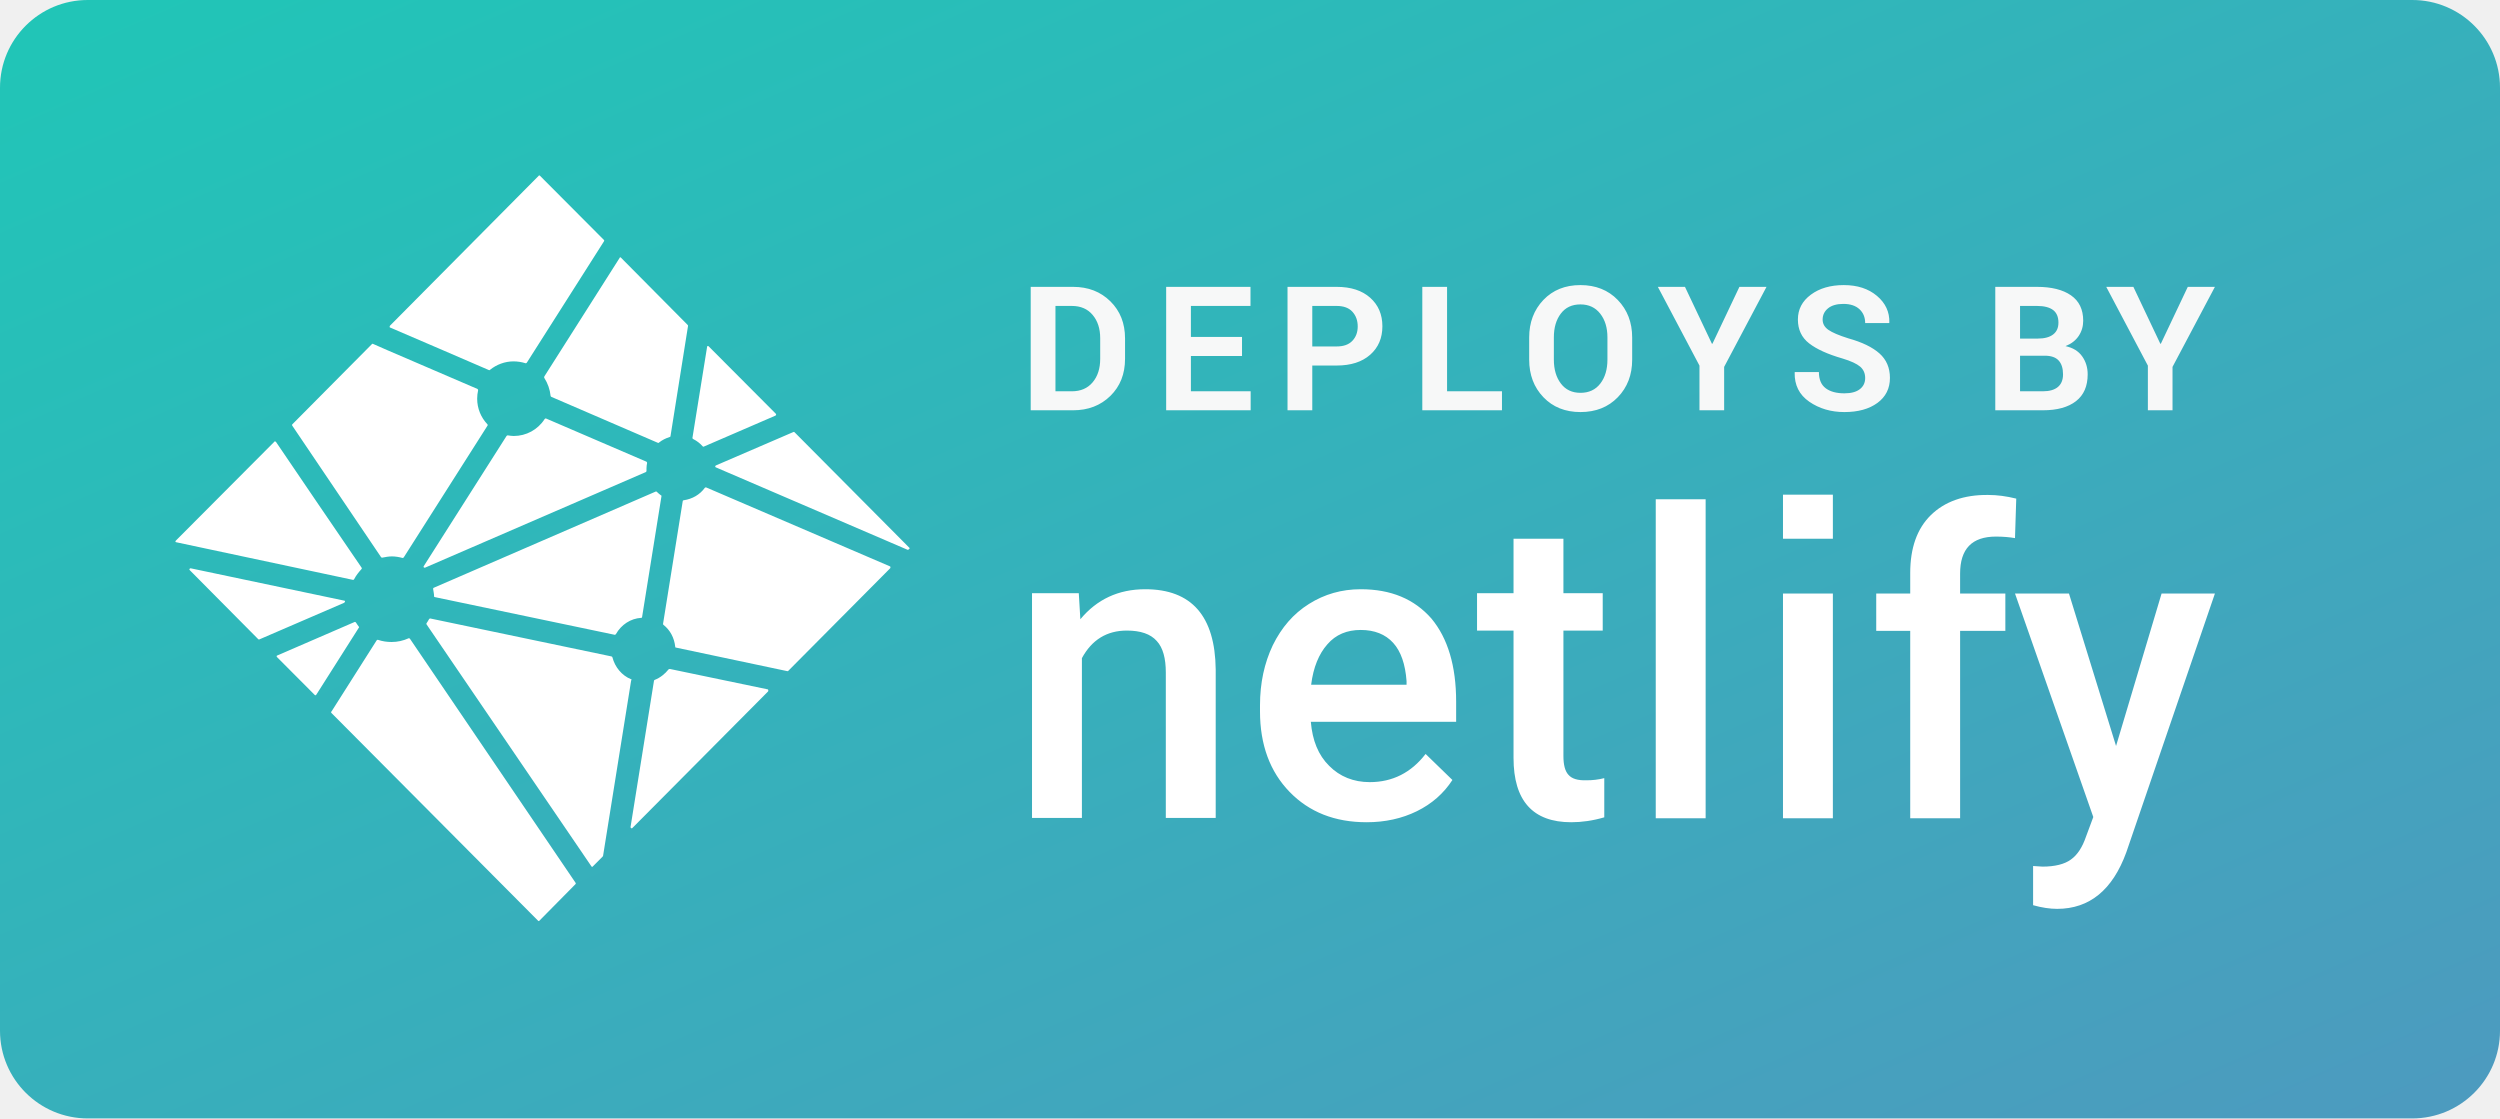
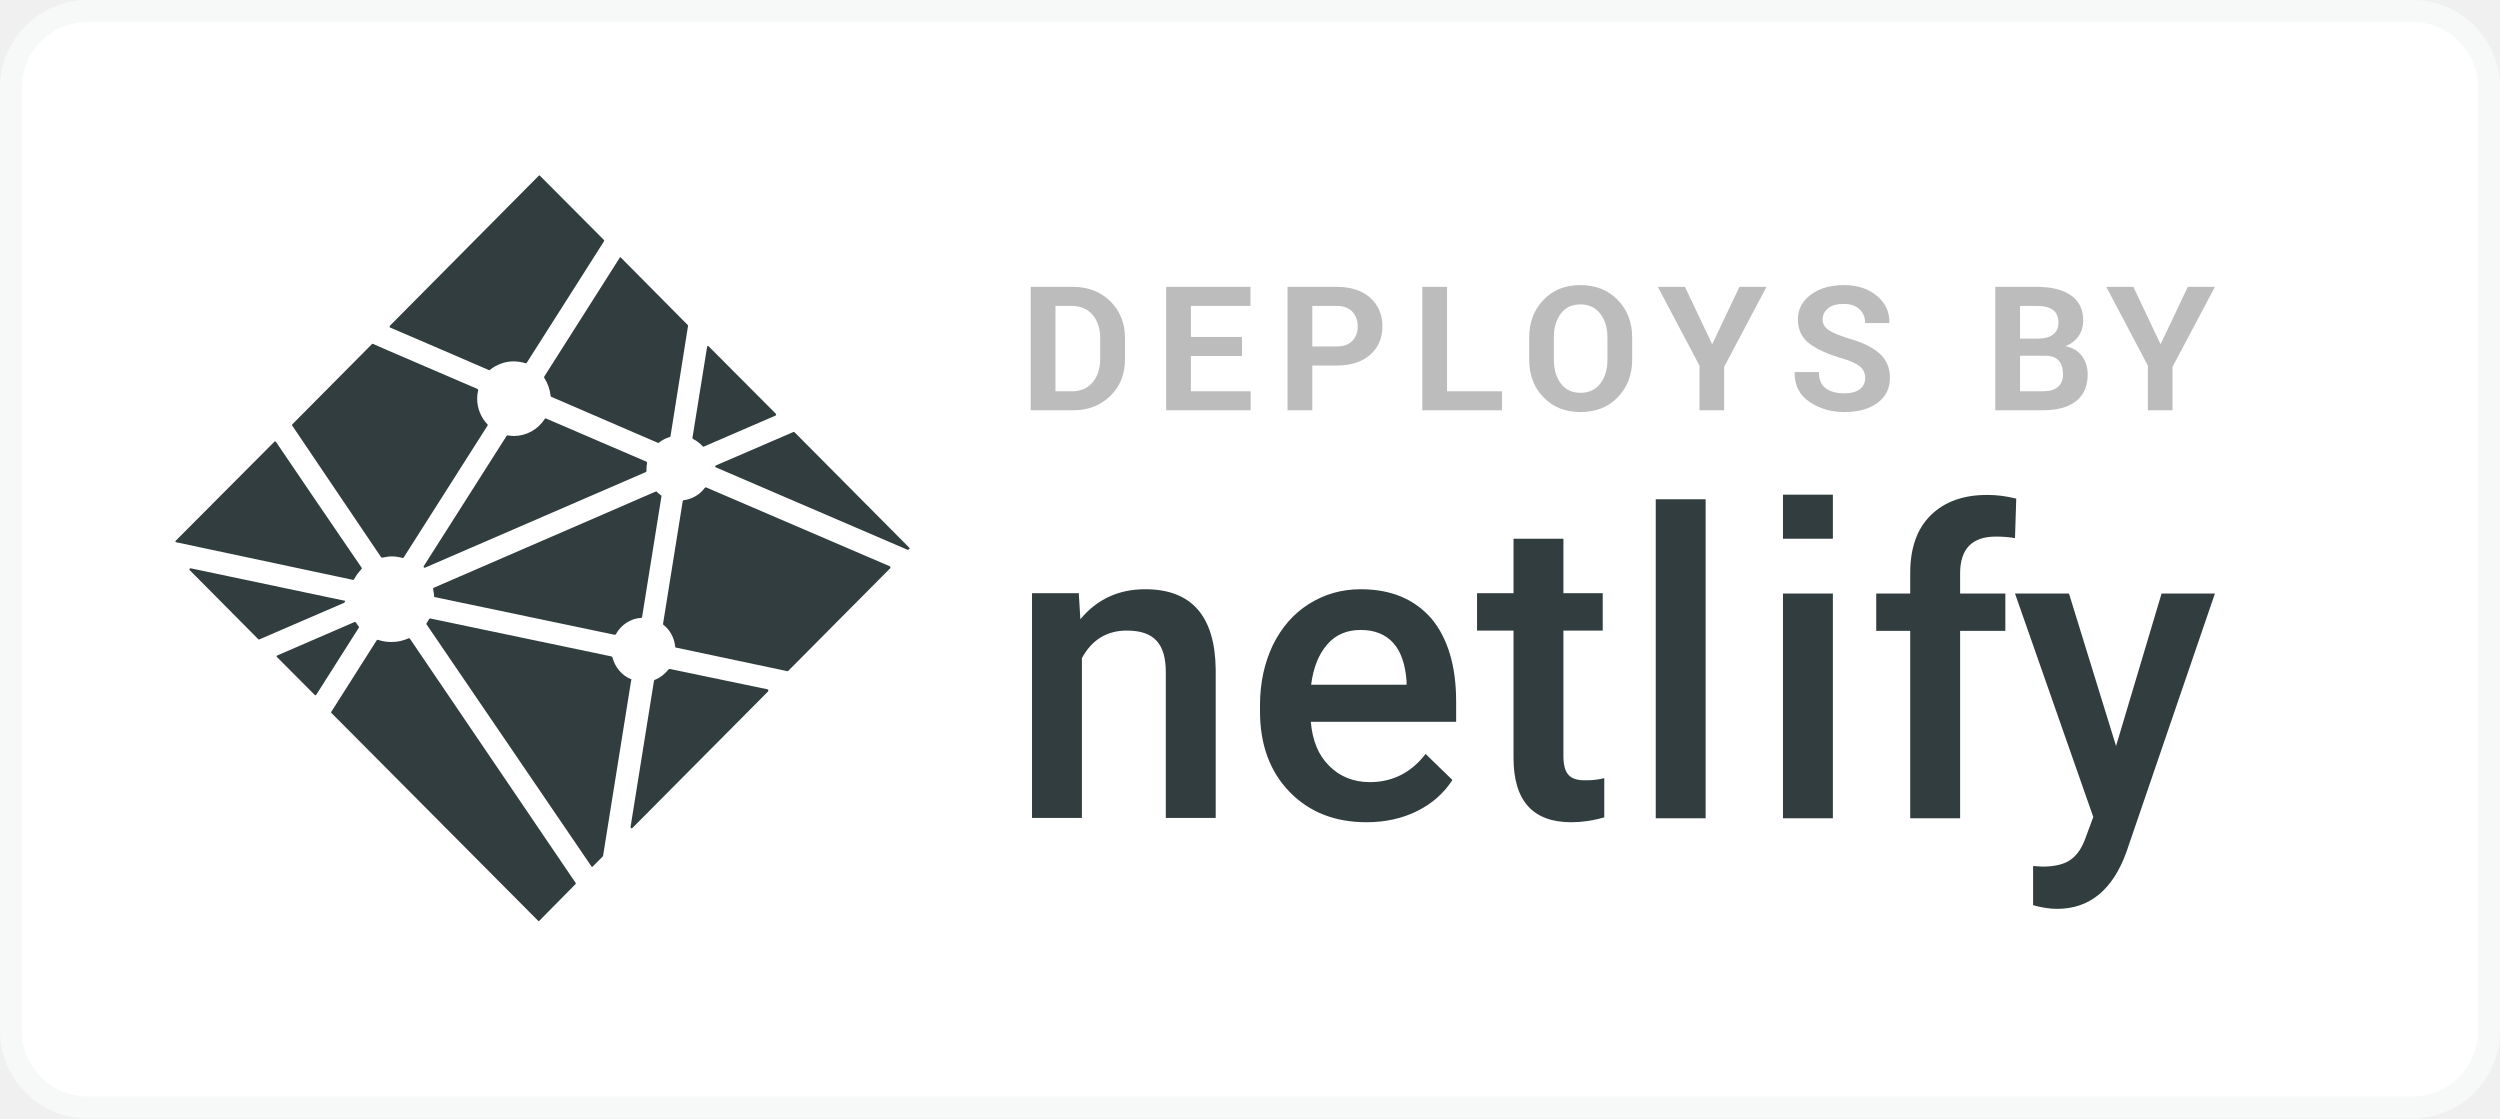
- <svg xmlns="http://www.w3.org/2000/svg" width="114px" height="51px" viewBox="0 0 114 51" version="1.1">
+ <svg xmlns="http://www.w3.org/2000/svg" xmlns:xlink="http://www.w3.org/1999/xlink" width="114px" height="51px" viewBox="0 0 114 51" version="1.1">
  <defs>
-     <linearGradient x1="0.758%" y1="0%" x2="100%" y2="100%" id="linearGradient-1">
-       <stop stop-color="#20C6B7" offset="0%" />
-       <stop stop-color="#4D9ABF" offset="100%" />
-     </linearGradient>
+     <rect id="path-1" x="0" y="0" width="114" height="51" rx="4" />
+     <mask id="mask-2" maskContentUnits="userSpaceOnUse" maskUnits="objectBoundingBox" x="0" y="0" width="114" height="51" fill="white">
+       <use xlink:href="#path-1" />
+     </mask>
  </defs>
  <g id="Page-1" stroke="none" stroke-width="1" fill="none" fill-rule="evenodd">
-     <g id="netlify-callout-vertical-color-bg">
-       <rect id="Background" fill="url(#linearGradient-1)" x="0" y="0" width="114" height="51" rx="4" />
-       <g id="Group" transform="translate(8, 8)" fill="#FFFFFF">
+     <g id="netlify-callout-vertical-light">
+       <use id="Background" stroke="#F7F8F8" mask="url(#mask-2)" stroke-width="2" fill="#FFFFFF" xlink:href="#path-1" />
+       <g id="Group" transform="translate(8, 8)" fill="#313D3E">
        <path d="M23.616,12.024 C23.787,12.11 23.93,12.225 24.043,12.353 C24.058,12.368 24.058,12.368 24.072,12.368 L24.086,12.368 L27.362,10.952 C27.377,10.938 27.391,10.923 27.391,10.909 C27.391,10.895 27.391,10.881 27.377,10.866 L24.314,7.792 C24.3,7.778 24.286,7.778 24.286,7.778 L24.271,7.778 C24.257,7.778 24.243,7.792 24.243,7.821 L23.573,11.981 C23.588,11.996 23.602,12.024 23.616,12.024 Z M16.822,9.236 C16.979,9.479 17.078,9.765 17.107,10.051 C17.107,10.066 17.121,10.08 17.135,10.094 L22.007,12.196 L22.021,12.196 C22.035,12.196 22.049,12.196 22.049,12.182 C22.192,12.067 22.363,11.981 22.548,11.924 C22.562,11.924 22.576,11.91 22.576,11.881 L23.374,6.863 C23.374,6.849 23.374,6.834 23.36,6.82 L20.312,3.746 C20.297,3.732 20.297,3.732 20.283,3.732 C20.269,3.732 20.255,3.746 20.255,3.76 L16.822,9.165 C16.808,9.193 16.808,9.222 16.822,9.236 Z M33.459,16.971 L28.231,11.71 C28.217,11.696 28.203,11.696 28.203,11.696 L28.188,11.696 L24.642,13.225 C24.627,13.24 24.613,13.254 24.613,13.268 C24.613,13.283 24.627,13.311 24.642,13.311 L33.387,17.071 L33.402,17.071 C33.416,17.071 33.43,17.071 33.43,17.057 L33.459,17.029 C33.487,17.029 33.487,16.986 33.459,16.971 Z M32.59,17.829 L24.2,14.226 L24.186,14.226 C24.172,14.226 24.157,14.226 24.143,14.241 C23.915,14.555 23.573,14.755 23.175,14.812 C23.16,14.812 23.132,14.827 23.132,14.855 L22.235,20.446 C22.235,20.46 22.235,20.474 22.249,20.489 C22.562,20.732 22.747,21.089 22.79,21.489 C22.79,21.518 22.804,21.532 22.833,21.532 L27.904,22.605 L27.918,22.605 C27.932,22.605 27.946,22.605 27.946,22.59 L32.59,17.915 C32.604,17.901 32.604,17.886 32.604,17.872 C32.604,17.858 32.604,17.844 32.59,17.829 Z M21.48,13.054 L16.893,11.081 L16.879,11.081 C16.865,11.081 16.85,11.095 16.836,11.109 C16.523,11.595 15.996,11.881 15.426,11.881 C15.341,11.881 15.255,11.867 15.155,11.853 L15.141,11.853 C15.127,11.853 15.113,11.867 15.098,11.881 L11.324,17.815 C11.31,17.829 11.31,17.858 11.324,17.872 C11.338,17.886 11.352,17.886 11.367,17.886 L11.381,17.886 L21.451,13.526 C21.465,13.511 21.48,13.497 21.48,13.483 L21.48,13.426 L21.48,13.354 C21.48,13.268 21.494,13.183 21.508,13.111 C21.508,13.082 21.494,13.068 21.48,13.054 Z M27.006,23.434 L22.548,22.505 L22.534,22.505 C22.519,22.505 22.505,22.519 22.491,22.519 C22.32,22.733 22.106,22.905 21.85,23.005 C21.836,23.005 21.821,23.034 21.821,23.048 L20.753,29.711 C20.753,29.739 20.767,29.754 20.782,29.768 L20.81,29.768 C20.824,29.768 20.839,29.768 20.839,29.754 L27.02,23.534 C27.035,23.52 27.035,23.505 27.035,23.491 C27.035,23.448 27.02,23.434 27.006,23.434 Z M20.782,22.976 C20.354,22.805 20.041,22.419 19.927,21.976 C19.927,21.961 19.913,21.947 19.884,21.933 L11.623,20.203 C11.623,20.203 11.623,20.203 11.609,20.203 C11.594,20.203 11.58,20.217 11.566,20.231 C11.523,20.303 11.495,20.36 11.452,20.417 C11.438,20.431 11.438,20.46 11.452,20.474 L18.973,31.512 C18.987,31.526 18.987,31.526 19.001,31.526 C19.015,31.526 19.03,31.526 19.03,31.512 L19.485,31.055 C19.485,31.04 19.5,31.04 19.5,31.026 L20.782,23.019 C20.81,23.019 20.81,22.991 20.782,22.976 Z M11.794,19.188 C11.794,19.216 11.808,19.23 11.837,19.23 L20.027,20.946 L20.041,20.946 C20.055,20.946 20.069,20.932 20.084,20.918 C20.326,20.489 20.753,20.203 21.237,20.174 C21.266,20.174 21.28,20.16 21.28,20.131 L22.163,14.627 C22.163,14.612 22.163,14.584 22.135,14.584 C22.078,14.541 22.021,14.498 21.95,14.426 C21.935,14.412 21.921,14.412 21.921,14.412 L21.907,14.412 L11.78,18.802 C11.751,18.816 11.751,18.83 11.751,18.859 C11.765,18.973 11.794,19.073 11.794,19.188 Z M8.361,20.574 C8.318,20.517 8.276,20.46 8.233,20.389 C8.219,20.374 8.204,20.36 8.19,20.36 L8.176,20.36 L4.643,21.89 C4.629,21.89 4.615,21.904 4.615,21.918 C4.615,21.933 4.615,21.947 4.629,21.961 L6.353,23.691 C6.367,23.706 6.381,23.706 6.381,23.706 C6.395,23.706 6.41,23.691 6.424,23.677 L8.375,20.603 C8.375,20.603 8.375,20.589 8.361,20.574 Z M10.697,21.132 C10.683,21.118 10.669,21.103 10.654,21.103 L10.64,21.103 C10.384,21.218 10.127,21.275 9.857,21.275 C9.643,21.275 9.444,21.246 9.23,21.175 L9.216,21.175 C9.201,21.175 9.187,21.189 9.173,21.204 L7.122,24.435 L7.108,24.449 C7.093,24.463 7.093,24.492 7.108,24.506 L16.537,33.986 C16.551,34 16.566,34 16.566,34 C16.58,34 16.594,34 16.594,33.986 L18.246,32.313 C18.261,32.299 18.261,32.27 18.246,32.256 L10.697,21.132 Z M9.372,17.4 C9.387,17.415 9.401,17.429 9.415,17.429 L9.429,17.429 C9.572,17.4 9.729,17.372 9.871,17.372 C10.028,17.372 10.199,17.4 10.355,17.443 L10.369,17.443 C10.384,17.443 10.398,17.429 10.412,17.415 L14.23,11.41 C14.244,11.395 14.244,11.367 14.23,11.352 C13.93,11.038 13.759,10.623 13.759,10.18 C13.759,10.051 13.774,9.923 13.802,9.794 C13.802,9.765 13.788,9.751 13.774,9.737 C13.289,9.522 9.002,7.692 9.002,7.678 L8.988,7.678 C8.974,7.678 8.959,7.678 8.959,7.692 L5.327,11.352 C5.313,11.367 5.313,11.395 5.327,11.41 L9.372,17.4 Z M9.785,6.934 C9.785,6.934 14.116,8.793 14.301,8.879 L14.315,8.879 C14.329,8.879 14.329,8.879 14.343,8.865 C14.643,8.622 15.027,8.479 15.412,8.479 C15.597,8.479 15.782,8.507 15.967,8.564 L15.982,8.564 C15.996,8.564 16.01,8.55 16.024,8.536 L19.542,3.003 C19.557,2.988 19.557,2.96 19.542,2.945 L16.622,0.014 C16.608,0 16.608,0 16.594,0 C16.58,0 16.566,0 16.566,0.014 L9.785,6.849 C9.771,6.863 9.771,6.877 9.771,6.892 C9.757,6.92 9.771,6.92 9.785,6.934 Z M8.105,18.444 C8.119,18.444 8.133,18.43 8.147,18.415 C8.233,18.244 8.361,18.087 8.489,17.944 C8.504,17.929 8.504,17.901 8.489,17.886 C8.447,17.829 4.586,12.167 4.586,12.153 C4.572,12.139 4.572,12.139 4.544,12.124 C4.53,12.124 4.515,12.124 4.515,12.139 L0.014,16.657 C0,16.671 0,16.685 0,16.7 C0,16.714 0.014,16.728 0.043,16.728 L8.105,18.444 C8.09,18.444 8.09,18.444 8.105,18.444 Z M7.734,19.431 C7.734,19.402 7.72,19.388 7.692,19.388 L0.698,17.915 C0.698,17.915 0.698,17.915 0.684,17.915 C0.669,17.915 0.655,17.929 0.641,17.944 C0.627,17.958 0.641,17.987 0.655,18.001 L3.775,21.146 C3.789,21.161 3.803,21.161 3.803,21.161 L3.817,21.161 L7.692,19.488 C7.72,19.459 7.734,19.445 7.734,19.431 Z" id="Combined-Shape-Copy" />
        <path d="M67.502,14.765 L69.777,14.765 L69.777,29.312 L67.502,29.312 L67.502,14.765 Z M44.222,18.869 C42.999,18.869 42.018,19.33 41.264,20.238 L41.193,19.051 L39.06,19.051 L39.06,29.298 L41.335,29.298 L41.335,22.011 C41.79,21.173 42.473,20.754 43.383,20.754 C44.009,20.754 44.464,20.908 44.748,21.229 C45.033,21.536 45.161,22.025 45.161,22.667 L45.161,29.298 L47.436,29.298 L47.436,22.527 C47.408,20.098 46.341,18.869 44.222,18.869 Z M54.049,18.869 C53.181,18.869 52.399,19.093 51.688,19.54 C50.977,19.986 50.437,20.615 50.039,21.424 C49.655,22.234 49.456,23.141 49.456,24.161 L49.456,24.44 C49.456,25.961 49.911,27.19 50.806,28.111 C51.702,29.033 52.869,29.494 54.319,29.494 C55.158,29.494 55.926,29.326 56.609,28.991 C57.291,28.656 57.832,28.181 58.23,27.567 L57.007,26.38 C56.353,27.232 55.499,27.665 54.461,27.665 C53.722,27.665 53.096,27.413 52.613,26.925 C52.115,26.436 51.845,25.766 51.774,24.914 L58.4,24.914 L58.4,23.993 C58.4,22.36 58.017,21.103 57.277,20.21 C56.495,19.316 55.428,18.869 54.049,18.869 Z M56.125,23.225 L51.788,23.225 C51.887,22.429 52.143,21.815 52.527,21.382 C52.911,20.936 53.423,20.726 54.049,20.726 C54.675,20.726 55.172,20.922 55.528,21.313 C55.883,21.703 56.082,22.29 56.139,23.058 L56.139,23.225 L56.125,23.225 Z M63.52,27.33 C63.364,27.162 63.292,26.869 63.292,26.478 L63.292,20.754 L65.084,20.754 L65.084,19.051 L63.292,19.051 L63.292,16.566 L61.017,16.566 L61.017,19.051 L59.353,19.051 L59.353,20.754 L61.017,20.754 L61.017,26.562 C61.017,28.516 61.899,29.494 63.648,29.494 C64.132,29.494 64.629,29.424 65.155,29.27 L65.155,27.483 C64.885,27.553 64.615,27.581 64.359,27.581 C63.947,27.595 63.676,27.511 63.52,27.33 Z M73.304,19.065 L75.579,19.065 L75.579,29.312 L73.304,29.312 L73.304,19.065 Z M88.492,26.017 L86.345,19.065 L83.884,19.065 L87.454,29.256 L87.127,30.136 C86.956,30.638 86.729,30.987 86.43,31.197 C86.146,31.406 85.705,31.518 85.136,31.518 L84.709,31.49 L84.709,33.277 C85.107,33.389 85.477,33.444 85.804,33.444 C87.283,33.444 88.336,32.579 88.961,30.862 L93,19.065 L90.568,19.065 L88.492,26.017 Z M80.045,15.491 C79.419,16.105 79.106,16.985 79.106,18.13 L79.106,19.065 L77.556,19.065 L77.556,20.768 L79.106,20.768 L79.106,29.312 L81.381,29.312 L81.381,20.768 L83.444,20.768 L83.444,19.065 L81.381,19.065 L81.381,18.157 C81.381,17.027 81.922,16.468 83.017,16.468 C83.344,16.468 83.643,16.496 83.884,16.538 L83.941,14.737 C83.486,14.625 83.074,14.57 82.661,14.57 C81.552,14.556 80.67,14.877 80.045,15.491 Z M75.579,14.556 L75.579,16.566 L73.304,16.566 L73.304,14.556 L75.579,14.556 Z" id="Combined-Shape" />
      </g>
-       <path d="M47,18.709 L47,13.081 L48.933,13.081 C49.621,13.081 50.187,13.301 50.633,13.74 C51.079,14.18 51.302,14.743 51.302,15.431 L51.302,16.363 C51.302,17.053 51.079,17.617 50.633,18.054 C50.187,18.49 49.621,18.709 48.933,18.709 L47,18.709 Z M48.129,13.951 L48.129,17.843 L48.875,17.843 C49.279,17.843 49.596,17.706 49.825,17.433 C50.055,17.16 50.169,16.803 50.169,16.363 L50.169,15.423 C50.169,14.988 50.055,14.634 49.825,14.361 C49.596,14.087 49.279,13.951 48.875,13.951 L48.129,13.951 Z M56.636,16.235 L54.305,16.235 L54.305,17.843 L57.03,17.843 L57.03,18.709 L53.177,18.709 L53.177,13.081 L57.022,13.081 L57.022,13.951 L54.305,13.951 L54.305,15.365 L56.636,15.365 L56.636,16.235 Z M59.84,16.668 L59.84,18.709 L58.711,18.709 L58.711,13.081 L60.953,13.081 C61.6,13.081 62.109,13.246 62.48,13.576 C62.851,13.906 63.037,14.34 63.037,14.878 C63.037,15.417 62.851,15.85 62.48,16.177 C62.109,16.504 61.6,16.668 60.953,16.668 L59.84,16.668 Z M59.84,15.798 L60.953,15.798 C61.268,15.798 61.506,15.713 61.668,15.541 C61.831,15.37 61.912,15.152 61.912,14.886 C61.912,14.616 61.831,14.392 61.67,14.216 C61.509,14.039 61.27,13.951 60.953,13.951 L59.84,13.951 L59.84,15.798 Z M65.986,17.843 L68.49,17.843 L68.49,18.709 L64.857,18.709 L64.857,13.081 L65.986,13.081 L65.986,17.843 Z M74.427,16.401 C74.427,17.092 74.209,17.663 73.772,18.114 C73.335,18.565 72.768,18.79 72.069,18.79 C71.376,18.79 70.813,18.565 70.38,18.114 C69.947,17.663 69.731,17.092 69.731,16.401 L69.731,15.389 C69.731,14.701 69.947,14.131 70.378,13.678 C70.81,13.226 71.372,13 72.066,13 C72.764,13 73.332,13.226 73.77,13.678 C74.208,14.131 74.427,14.701 74.427,15.389 L74.427,16.401 Z M73.299,15.381 C73.299,14.943 73.189,14.583 72.97,14.303 C72.751,14.022 72.449,13.881 72.066,13.881 C71.682,13.881 71.384,14.021 71.173,14.301 C70.961,14.58 70.856,14.94 70.856,15.381 L70.856,16.401 C70.856,16.847 70.963,17.21 71.177,17.491 C71.39,17.772 71.688,17.913 72.069,17.913 C72.456,17.913 72.757,17.772 72.974,17.491 C73.19,17.21 73.299,16.847 73.299,16.401 L73.299,15.381 Z M78.064,15.675 L78.087,15.675 L79.317,13.081 L80.553,13.081 L78.621,16.73 L78.621,18.709 L77.496,18.709 L77.496,16.672 L75.598,13.081 L76.835,13.081 L78.064,15.675 Z M85.052,17.24 C85.052,17.024 84.976,16.85 84.822,16.718 C84.669,16.587 84.401,16.463 84.017,16.347 C83.347,16.154 82.84,15.925 82.498,15.659 C82.155,15.394 81.984,15.03 81.984,14.569 C81.984,14.108 82.18,13.731 82.573,13.439 C82.966,13.146 83.468,13 84.078,13 C84.697,13 85.201,13.164 85.59,13.493 C85.979,13.821 86.167,14.227 86.154,14.708 L86.146,14.732 L85.052,14.732 C85.052,14.471 84.965,14.261 84.792,14.1 C84.618,13.939 84.373,13.858 84.059,13.858 C83.758,13.858 83.524,13.925 83.359,14.059 C83.195,14.193 83.112,14.364 83.112,14.573 C83.112,14.764 83.2,14.92 83.377,15.043 C83.553,15.165 83.858,15.295 84.291,15.431 C84.912,15.604 85.382,15.832 85.702,16.115 C86.021,16.399 86.181,16.771 86.181,17.232 C86.181,17.714 85.991,18.094 85.611,18.373 C85.231,18.651 84.729,18.79 84.105,18.79 C83.492,18.79 82.958,18.632 82.501,18.317 C82.045,18.001 81.824,17.558 81.837,16.989 L81.844,16.966 L82.942,16.966 C82.942,17.301 83.044,17.546 83.249,17.702 C83.454,17.858 83.74,17.936 84.105,17.936 C84.412,17.936 84.647,17.873 84.809,17.746 C84.971,17.62 85.052,17.451 85.052,17.24 Z M90.985,18.709 L90.985,13.081 L92.887,13.081 C93.549,13.081 94.066,13.21 94.437,13.468 C94.808,13.725 94.994,14.111 94.994,14.623 C94.994,14.884 94.925,15.116 94.787,15.321 C94.649,15.526 94.449,15.68 94.186,15.783 C94.523,15.855 94.777,16.01 94.945,16.247 C95.114,16.484 95.198,16.758 95.198,17.07 C95.198,17.609 95.021,18.016 94.665,18.293 C94.309,18.57 93.806,18.709 93.154,18.709 L90.985,18.709 Z M92.114,16.22 L92.114,17.843 L93.154,17.843 C93.453,17.843 93.681,17.778 93.838,17.648 C93.995,17.518 94.074,17.325 94.074,17.07 C94.074,16.794 94.007,16.584 93.873,16.438 C93.739,16.292 93.527,16.22 93.239,16.22 L92.114,16.22 Z M92.114,15.439 L92.926,15.439 C93.227,15.439 93.459,15.377 93.621,15.253 C93.784,15.13 93.865,14.949 93.865,14.712 C93.865,14.452 93.783,14.26 93.62,14.136 C93.456,14.013 93.212,13.951 92.887,13.951 L92.114,13.951 L92.114,15.439 Z M98.511,15.675 L98.534,15.675 L99.763,13.081 L101,13.081 L99.067,16.73 L99.067,18.709 L97.943,18.709 L97.943,16.672 L96.045,13.081 L97.282,13.081 L98.511,15.675 Z" id="DEPLOYS-BY" fill="#F7F8F8" />
+       <path d="M47,18.709 L47,13.081 L48.933,13.081 C49.621,13.081 50.187,13.301 50.633,13.74 C51.079,14.18 51.302,14.743 51.302,15.431 L51.302,16.363 C51.302,17.053 51.079,17.617 50.633,18.054 C50.187,18.49 49.621,18.709 48.933,18.709 L47,18.709 Z M48.129,13.951 L48.129,17.843 L48.875,17.843 C49.279,17.843 49.596,17.706 49.825,17.433 C50.055,17.16 50.169,16.803 50.169,16.363 L50.169,15.423 C50.169,14.988 50.055,14.634 49.825,14.361 C49.596,14.087 49.279,13.951 48.875,13.951 L48.129,13.951 Z M56.636,16.235 L54.305,16.235 L54.305,17.843 L57.03,17.843 L57.03,18.709 L53.177,18.709 L53.177,13.081 L57.022,13.081 L57.022,13.951 L54.305,13.951 L54.305,15.365 L56.636,15.365 L56.636,16.235 Z M59.84,16.668 L59.84,18.709 L58.711,18.709 L58.711,13.081 L60.953,13.081 C61.6,13.081 62.109,13.246 62.48,13.576 C62.851,13.906 63.037,14.34 63.037,14.878 C63.037,15.417 62.851,15.85 62.48,16.177 C62.109,16.504 61.6,16.668 60.953,16.668 L59.84,16.668 Z M59.84,15.798 L60.953,15.798 C61.268,15.798 61.506,15.713 61.668,15.541 C61.831,15.37 61.912,15.152 61.912,14.886 C61.912,14.616 61.831,14.392 61.67,14.216 C61.509,14.039 61.27,13.951 60.953,13.951 L59.84,13.951 L59.84,15.798 Z M65.986,17.843 L68.49,17.843 L68.49,18.709 L64.857,18.709 L64.857,13.081 L65.986,13.081 L65.986,17.843 Z M74.427,16.401 C74.427,17.092 74.209,17.663 73.772,18.114 C73.335,18.565 72.768,18.79 72.069,18.79 C71.376,18.79 70.813,18.565 70.38,18.114 C69.947,17.663 69.731,17.092 69.731,16.401 L69.731,15.389 C69.731,14.701 69.947,14.131 70.378,13.678 C70.81,13.226 71.372,13 72.066,13 C72.764,13 73.332,13.226 73.77,13.678 C74.208,14.131 74.427,14.701 74.427,15.389 L74.427,16.401 Z M73.299,15.381 C73.299,14.943 73.189,14.583 72.97,14.303 C72.751,14.022 72.449,13.881 72.066,13.881 C71.682,13.881 71.384,14.021 71.173,14.301 C70.961,14.58 70.856,14.94 70.856,15.381 L70.856,16.401 C70.856,16.847 70.963,17.21 71.177,17.491 C71.39,17.772 71.688,17.913 72.069,17.913 C72.456,17.913 72.757,17.772 72.974,17.491 C73.19,17.21 73.299,16.847 73.299,16.401 L73.299,15.381 Z M78.064,15.675 L78.087,15.675 L79.317,13.081 L80.553,13.081 L78.621,16.73 L78.621,18.709 L77.496,18.709 L77.496,16.672 L75.598,13.081 L76.835,13.081 L78.064,15.675 Z M85.052,17.24 C85.052,17.024 84.976,16.85 84.822,16.718 C84.669,16.587 84.401,16.463 84.017,16.347 C83.347,16.154 82.84,15.925 82.498,15.659 C82.155,15.394 81.984,15.03 81.984,14.569 C81.984,14.108 82.18,13.731 82.573,13.439 C82.966,13.146 83.468,13 84.078,13 C84.697,13 85.201,13.164 85.59,13.493 C85.979,13.821 86.167,14.227 86.154,14.708 L86.146,14.732 L85.052,14.732 C85.052,14.471 84.965,14.261 84.792,14.1 C84.618,13.939 84.373,13.858 84.059,13.858 C83.758,13.858 83.524,13.925 83.359,14.059 C83.195,14.193 83.112,14.364 83.112,14.573 C83.112,14.764 83.2,14.92 83.377,15.043 C83.553,15.165 83.858,15.295 84.291,15.431 C84.912,15.604 85.382,15.832 85.702,16.115 C86.021,16.399 86.181,16.771 86.181,17.232 C86.181,17.714 85.991,18.094 85.611,18.373 C85.231,18.651 84.729,18.79 84.105,18.79 C83.492,18.79 82.958,18.632 82.501,18.317 C82.045,18.001 81.824,17.558 81.837,16.989 L81.844,16.966 L82.942,16.966 C82.942,17.301 83.044,17.546 83.249,17.702 C83.454,17.858 83.74,17.936 84.105,17.936 C84.412,17.936 84.647,17.873 84.809,17.746 C84.971,17.62 85.052,17.451 85.052,17.24 Z M90.985,18.709 L90.985,13.081 L92.887,13.081 C93.549,13.081 94.066,13.21 94.437,13.468 C94.808,13.725 94.994,14.111 94.994,14.623 C94.994,14.884 94.925,15.116 94.787,15.321 C94.649,15.526 94.449,15.68 94.186,15.783 C94.523,15.855 94.777,16.01 94.945,16.247 C95.114,16.484 95.198,16.758 95.198,17.07 C95.198,17.609 95.021,18.016 94.665,18.293 C94.309,18.57 93.806,18.709 93.154,18.709 L90.985,18.709 Z M92.114,16.22 L92.114,17.843 L93.154,17.843 C93.453,17.843 93.681,17.778 93.838,17.648 C93.995,17.518 94.074,17.325 94.074,17.07 C94.074,16.794 94.007,16.584 93.873,16.438 C93.739,16.292 93.527,16.22 93.239,16.22 L92.114,16.22 Z M92.114,15.439 L92.926,15.439 C93.227,15.439 93.459,15.377 93.621,15.253 C93.784,15.13 93.865,14.949 93.865,14.712 C93.865,14.452 93.783,14.26 93.62,14.136 C93.456,14.013 93.212,13.951 92.887,13.951 L92.114,13.951 L92.114,15.439 Z M98.511,15.675 L98.534,15.675 L99.763,13.081 L101,13.081 L99.067,16.73 L99.067,18.709 L97.943,18.709 L97.943,16.672 L96.045,13.081 L97.282,13.081 L98.511,15.675 Z" id="DEPLOYS-BY" fill="#BCBCBC" />
    </g>
  </g>
</svg>
